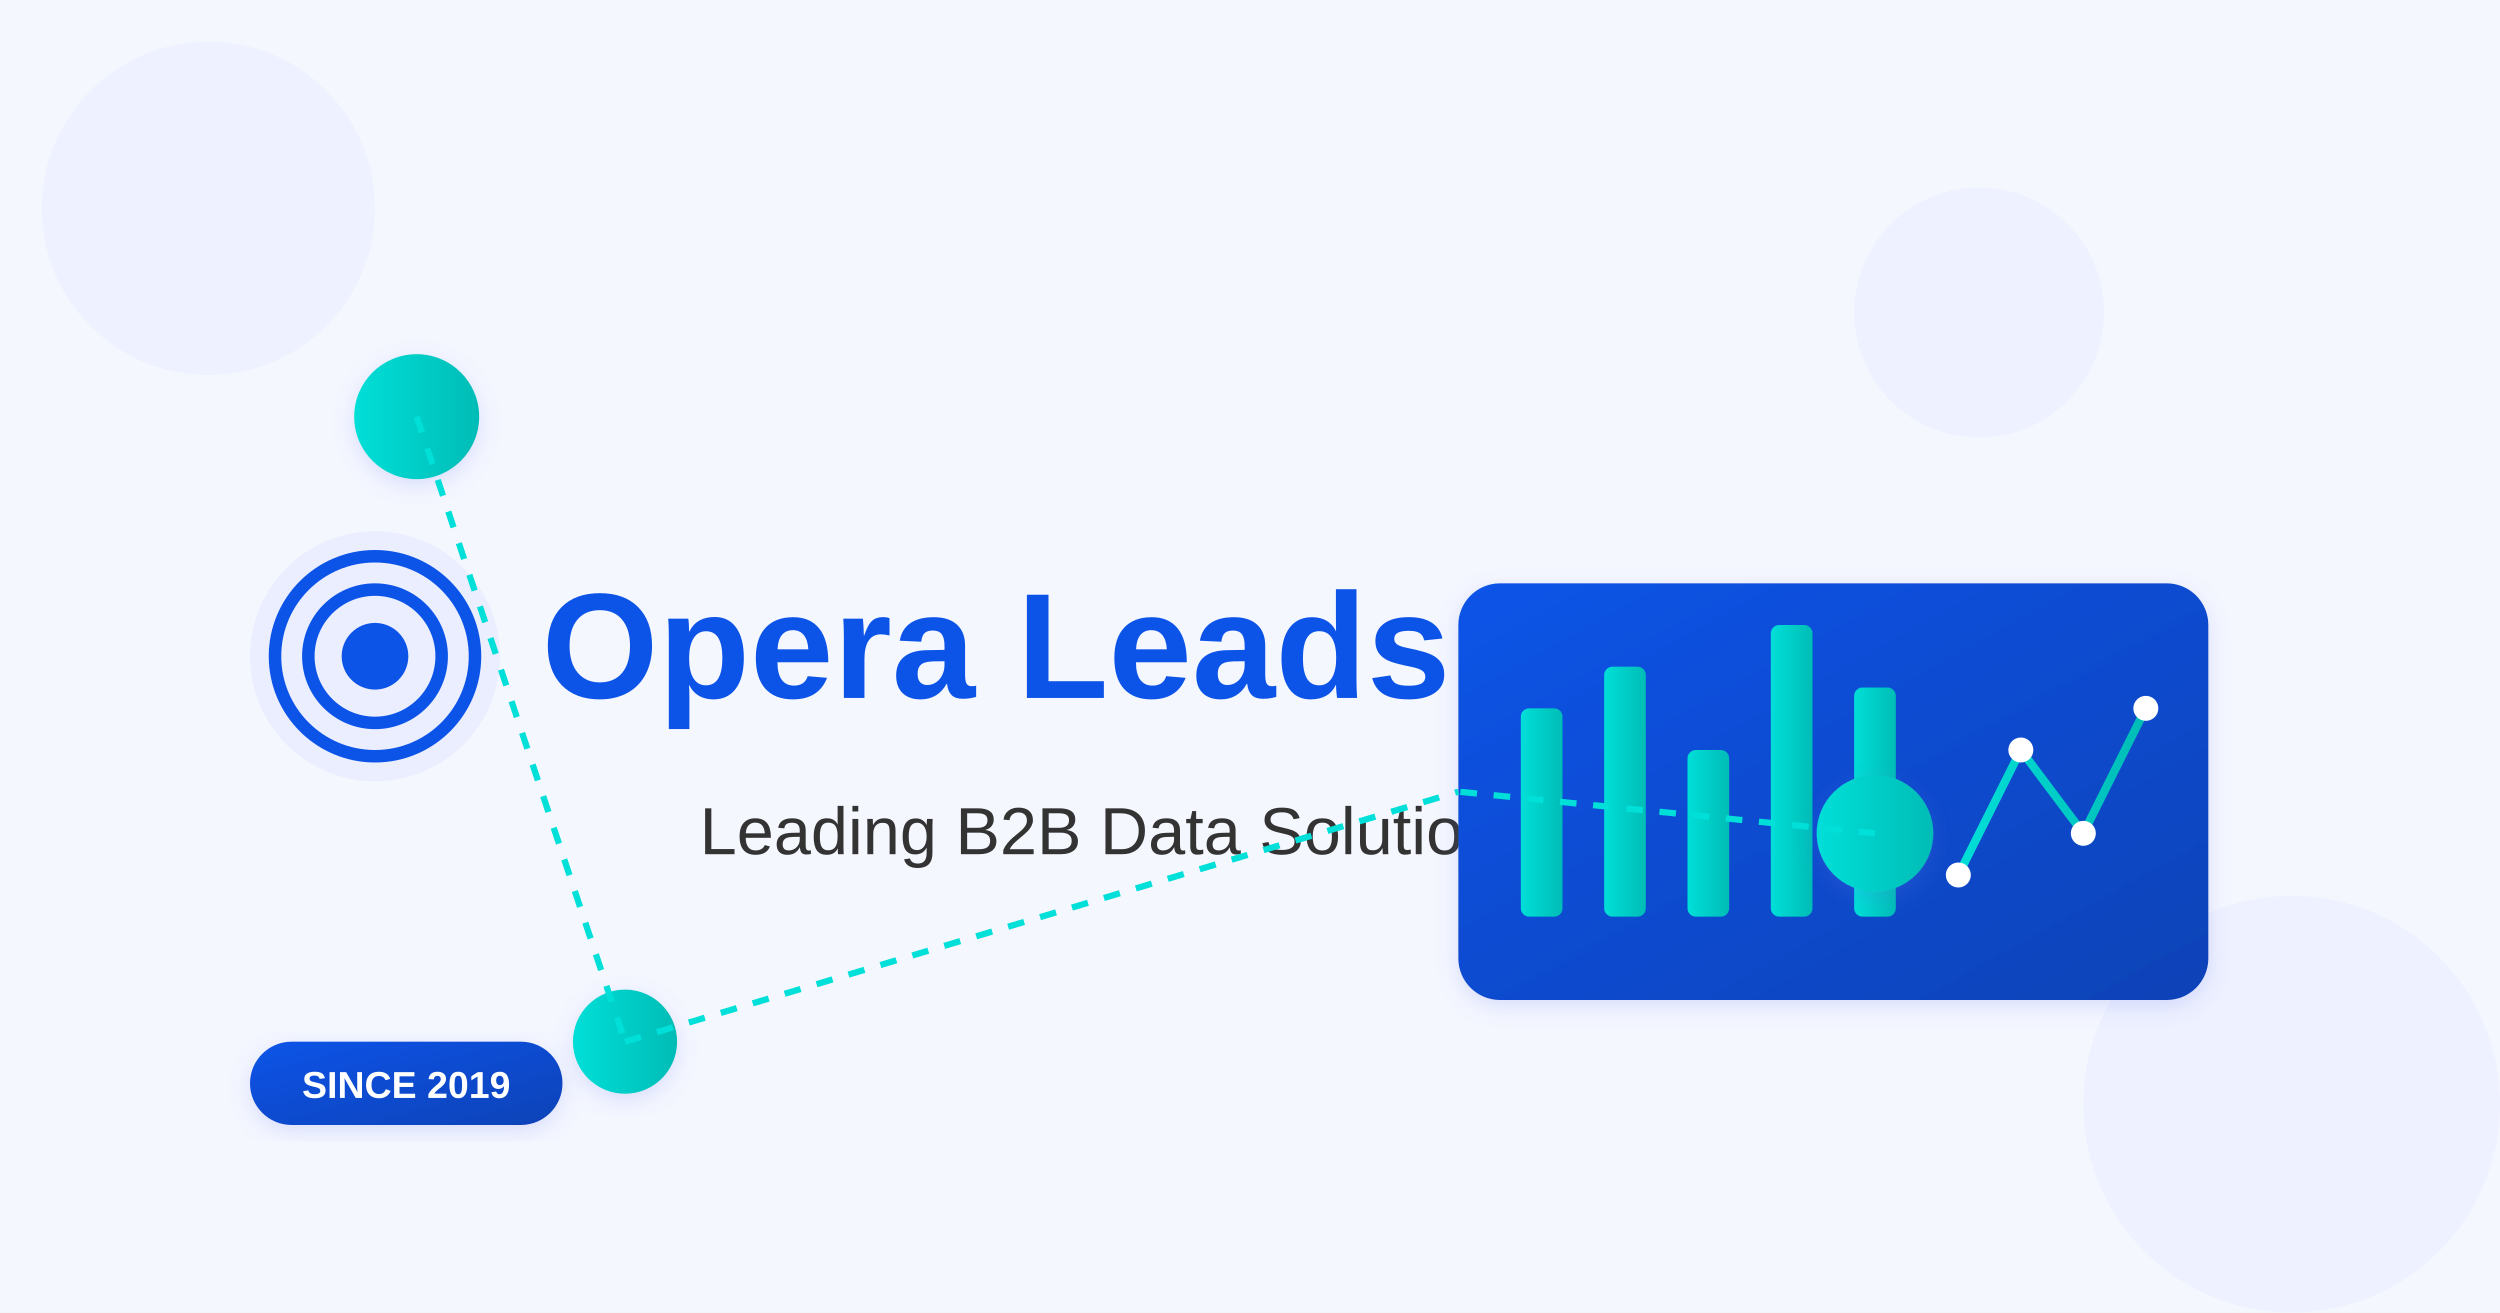
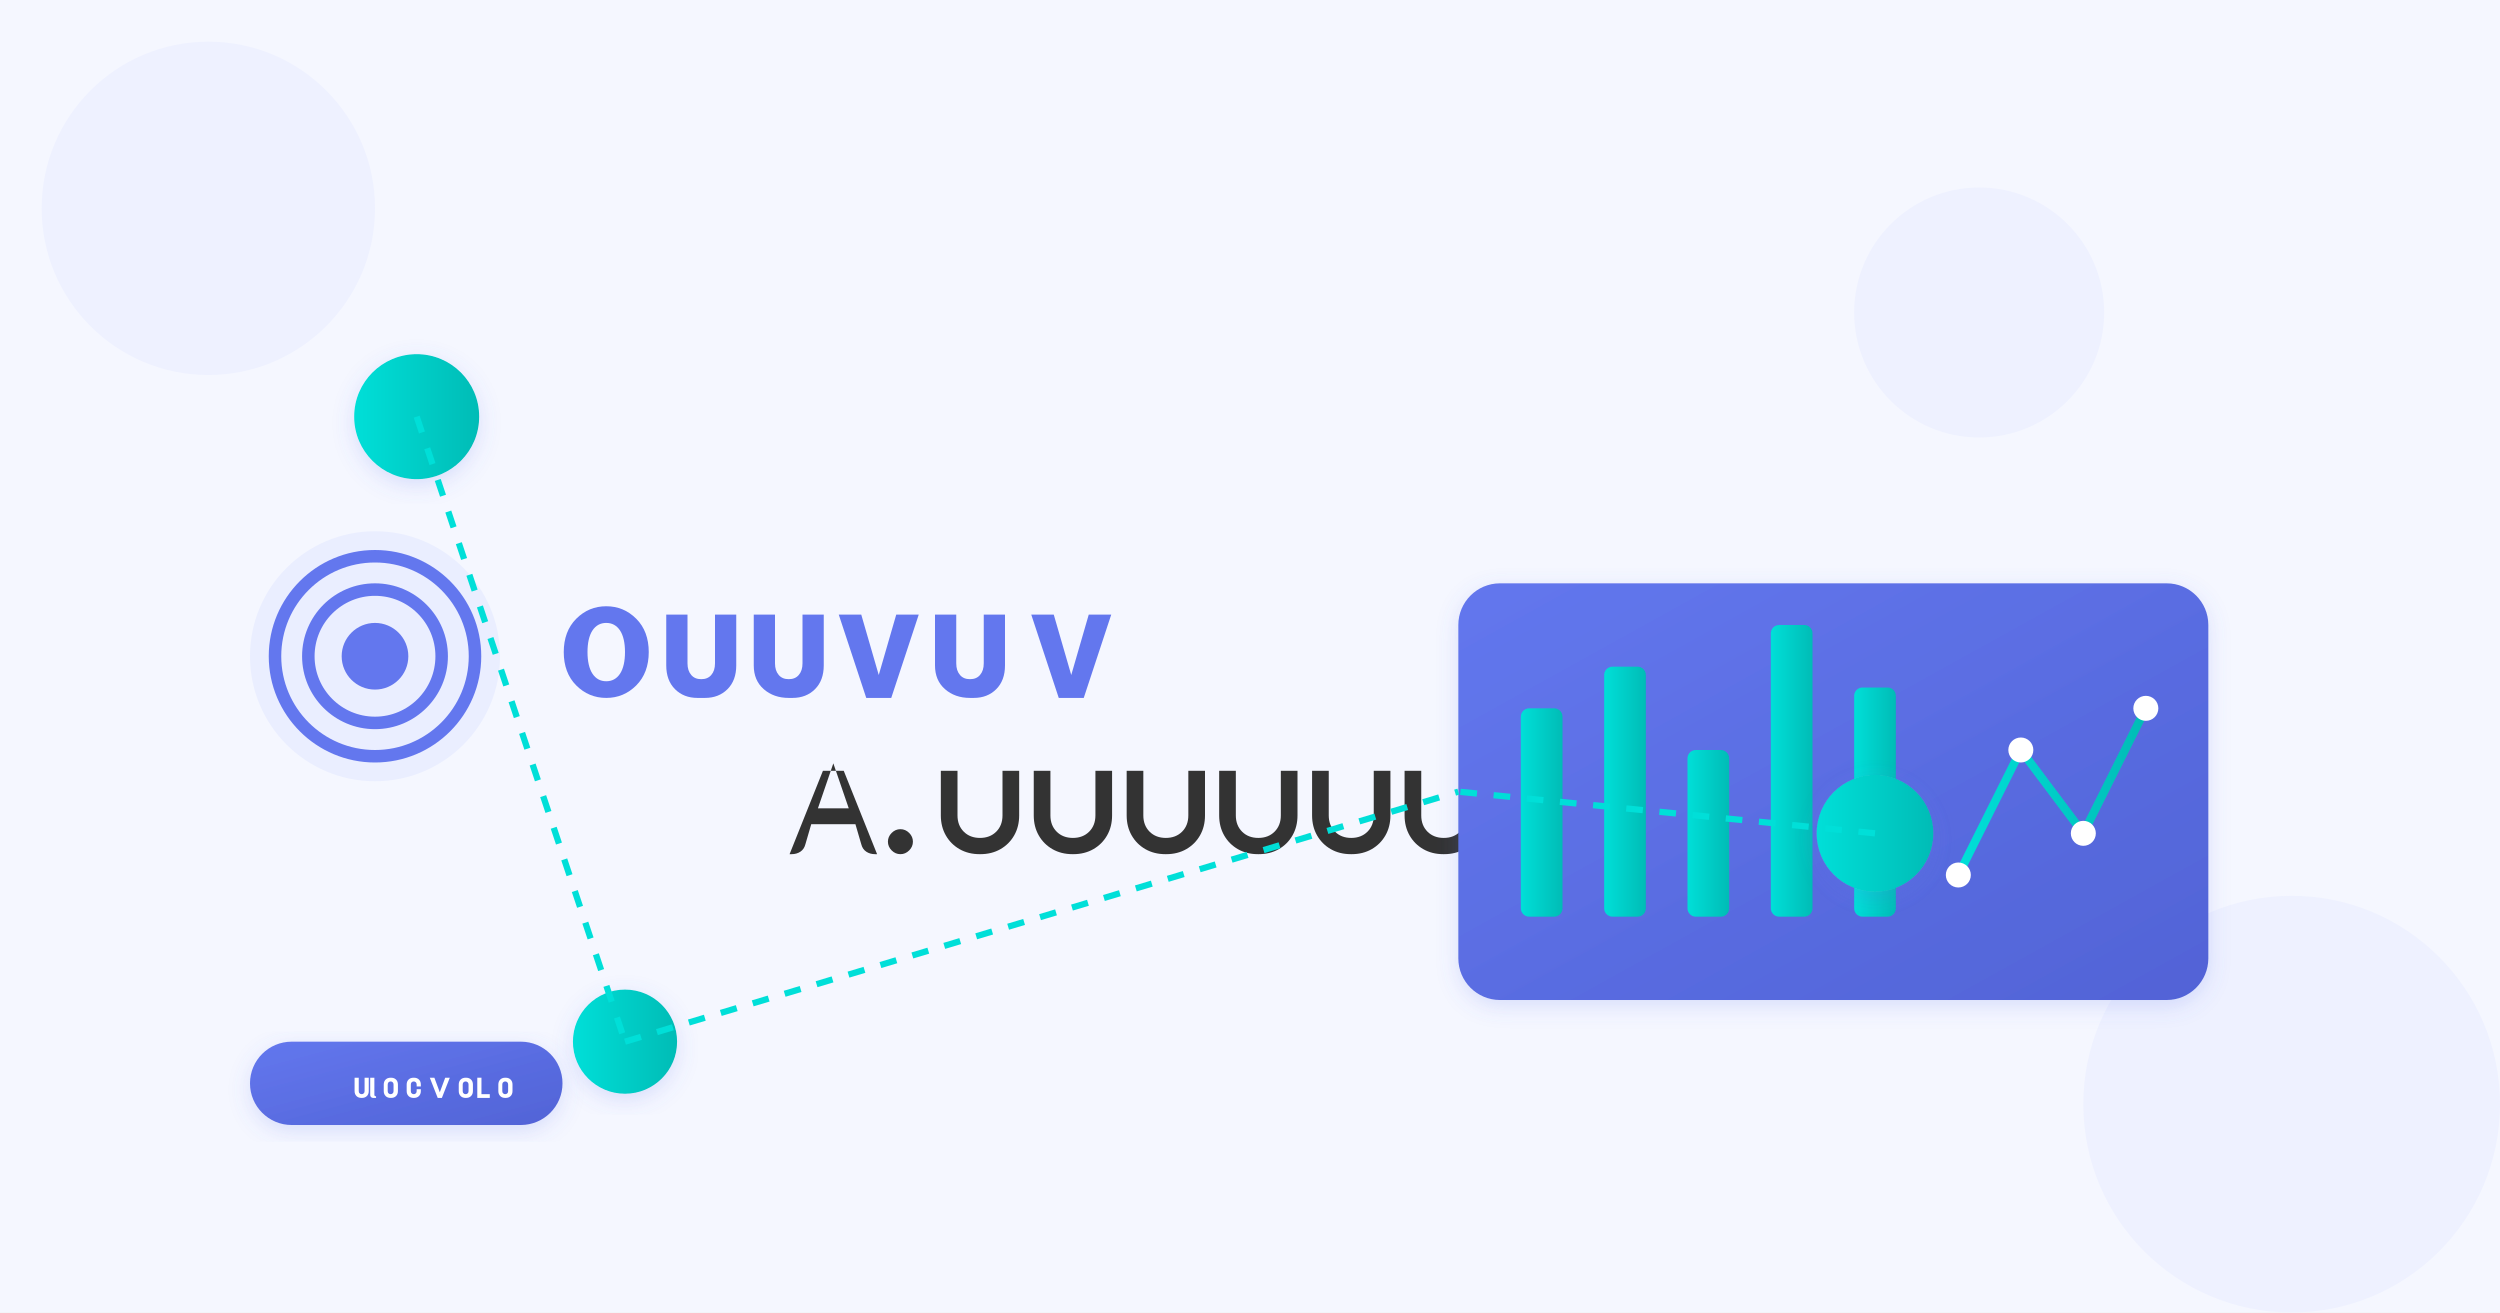
<svg xmlns="http://www.w3.org/2000/svg" width="1200" height="630" viewBox="0 0 1200 630" fill="none">
  <defs>
    <linearGradient id="gradientPurple" x1="0%" y1="0%" x2="100%" y2="100%">
      <stop offset="0%" stop-color="#6377EE" />
      <stop offset="100%" stop-color="#5163D6" />
    </linearGradient>
    <linearGradient id="gradientBlue" x1="0%" y1="0%" x2="100%" y2="100%">
-       <stop offset="0%" stop-color="#0C54E8" />
-       <stop offset="100%" stop-color="#0A42B7" />
+       <stop offset="0%" stop-color="#6377EE" />
+       <stop offset="100%" stop-color="#5163D6" />
    </linearGradient>
    <linearGradient id="gradientTeal" x1="0%" y1="0%" x2="100%" y2="0%">
      <stop offset="0%" stop-color="#00DFD8" />
      <stop offset="100%" stop-color="#00BCB6" />
    </linearGradient>
    <filter id="shadow" x="-20%" y="-20%" width="140%" height="140%">
      <feDropShadow dx="0" dy="3" stdDeviation="5" flood-color="#6377EE" flood-opacity="0.2" />
    </filter>
  </defs>
  <rect width="1200" height="630" fill="#F5F7FF" />
  <circle cx="100" cy="100" r="80" fill="#EEF1FF" />
  <circle cx="1100" cy="530" r="100" fill="#EEF1FF" />
  <circle cx="950" cy="150" r="60" fill="#EEF1FF" />
  <g transform="translate(120, 315)">
    <circle cx="60" cy="0" r="60" fill="#EAEEFF" />
-     <circle cx="60" cy="0" r="48" stroke="#0C54E8" stroke-width="6" />
-     <circle cx="60" cy="0" r="32" stroke="#0C54E8" stroke-width="6" />
-     <circle cx="60" cy="0" r="16" fill="#0C54E8" />
-     <text x="140" y="20" font-family="Arial, sans-serif" font-weight="bold" font-size="72" fill="#0C54E8">Opera Leads</text>
+     <circle cx="60" cy="0" r="48" stroke="#6377EE" stroke-width="6" />
+     <circle cx="60" cy="0" r="32" stroke="#6377EE" stroke-width="6" />
+     <circle cx="60" cy="0" r="16" fill="#6377EE" />
+     <path d="M140 20 L140 20 M171 20C165.4 20 160.6 18 156.6 14C152.6 10 150.6 4.6 150.6 -2C150.6 -8.6 152.6 -14 156.6 -18C160.6 -22 165.4 -24 171 -24C176.6 -24 181.4 -22 185.4 -18C189.4 -14 191.4 -8.6 191.4 -2C191.4 4.6 189.4 10 185.4 14C181.4 18 176.6 20 171 20ZM171 12C173.8 12 176 10.8 177.6 8.4C179.2 6 180 2.4 180 -2C180 -6.4 179.2 -10 177.6 -12.4C176 -14.8 173.8 -16 171 -16C168.2 -16 166 -14.8 164.4 -12.4C162.8 -10 162 -6.4 162 -2C162 2.4 162.8 6 164.4 8.4C166 10.8 168.2 12 171 12Z" fill="#6377EE" />
+     <path d="M214.8 20C210.4 20 206.8 18.6 204 15.8C201.2 13 199.8 9.2 199.8 4.4V-20H210V3.4C210 5.8 210.6 7.6 211.8 9C213 10.4 214.6 11 216.6 11C218.6 11 220.2 10.4 221.4 9C222.6 7.6 223.2 5.8 223.2 3.4V-20H233.4V4.4C233.4 9.2 232 13 229.2 15.8C226.4 18.6 222.8 20 218.4 20H214.8Z" fill="#6377EE" />
+     <path d="M258.6 20C253.8 20 249.8 18.6 246.6 15.8C243.4 13 241.8 9.2 241.8 4.4V-20H252V3.4C252 5.8 252.6 7.6 253.8 9C255 10.4 256.6 11 258.6 11C260.6 11 262.2 10.4 263.4 9C264.6 7.6 265.2 5.8 265.2 3.4V-20H275.4V4.4C275.4 9.2 274 13 271.2 15.8C268.4 18.6 264.8 20 260.4 20H258.6Z" fill="#6377EE" />
+     <path d="M295.8 20L282.6 -20H293.4L301.8 9L310.2 -20H321L307.8 20H295.8Z" fill="#6377EE" />
+     <path d="M345.6 20C340.8 20 336.8 18.6 333.6 15.8C330.4 13 328.8 9.2 328.8 4.4V-20H339V3.4C339 5.8 339.6 7.6 340.8 9C342 10.4 343.6 11 345.6 11C347.6 11 349.2 10.4 350.4 9C351.6 7.6 352.2 5.8 352.2 3.4V-20H362.4V4.4C362.4 9.2 361 13 358.2 15.8C355.4 18.6 351.8 20 347.4 20H345.6Z" fill="#6377EE" />
+     <path d="M388.2 20L375 -20H385.8L394.2 9L402.6 -20H413.4L400.2 20H388.2Z" fill="#6377EE" />
  </g>
-   <text x="600" y="410" text-anchor="middle" font-family="Arial, sans-serif" font-size="32" fill="#333333">Leading B2B Data Solutions Provider</text>
+   <path d="M400 410 L400 410 M420 410C418.4 410 417 409.6 415.8 408.8C414.6 408 413.8 406.8 413.4 405.2L410.6 395.6H389.4L386.6 405.2C386.2 406.8 385.4 408 384.2 408.8C383 409.6 381.6 410 380 410H379L395 370H405L421 410H420ZM392.6 388H407.4L400 366.4L392.6 388Z" fill="#333333" />
+   <path d="M432.2 410C430.6 410 429.2 409.4 428 408.2C426.8 407 426.2 405.6 426.2 404C426.2 402.4 426.8 401 428 399.8C429.2 398.6 430.6 398 432.2 398C433.8 398 435.2 398.6 436.4 399.8C437.6 401 438.2 402.4 438.2 404C438.2 405.6 437.6 407 436.4 408.2C435.2 409.4 433.8 410 432.2 410Z" fill="#333333" />
+   <path d="M470.2 410C466.6 410 463.4 409.2 460.6 407.6C457.8 406 455.6 403.8 454 401C452.4 398.2 451.6 395 451.6 391.4V370H459.6V391.4C459.6 394.6 460.6 397.2 462.6 399.2C464.6 401.2 467.2 402.2 470.4 402.2C473.6 402.2 476.2 401.2 478.2 399.2C480.2 397.2 481.2 394.6 481.2 391.4V370H489.2V391.4C489.2 395 488.4 398.2 486.8 401C485.2 403.8 483 406 480.2 407.6C477.4 409.2 474.2 410 470.6 410H470.2Z" fill="#333333" />
+   <path d="M514.8 410C511.2 410 508 409.2 505.2 407.6C502.4 406 500.2 403.8 498.6 401C497 398.2 496.2 395 496.2 391.4V370H504.2V391.4C504.2 394.6 505.2 397.2 507.2 399.2C509.2 401.2 511.8 402.2 515 402.2C518.2 402.2 520.8 401.2 522.8 399.2C524.8 397.2 525.8 394.6 525.8 391.4V370H533.8V391.4C533.8 395 533 398.2 531.4 401C529.8 403.8 527.6 406 524.8 407.6C522 409.2 518.8 410 515.2 410H514.8Z" fill="#333333" />
+   <path d="M559.4 410C555.8 410 552.6 409.2 549.8 407.6C547 406 544.8 403.8 543.2 401C541.6 398.2 540.8 395 540.8 391.4V370H548.8V391.4C548.8 394.6 549.8 397.2 551.8 399.2C553.8 401.2 556.4 402.2 559.6 402.2C562.8 402.2 565.4 401.2 567.4 399.2C569.4 397.2 570.4 394.6 570.4 391.4V370H578.4V391.4C578.4 395 577.6 398.2 576 401C574.4 403.8 572.2 406 569.4 407.6C566.6 409.2 563.4 410 559.8 410H559.4Z" fill="#333333" />
+   <path d="M603.8 410C600.2 410 597 409.2 594.2 407.6C591.4 406 589.2 403.8 587.6 401C586 398.2 585.2 395 585.2 391.4V370H593.2V391.4C593.2 394.6 594.2 397.2 596.2 399.2C598.2 401.2 600.8 402.2 604 402.2C607.2 402.2 609.8 401.2 611.8 399.2C613.8 397.2 614.8 394.6 614.8 391.4V370H622.8V391.4C622.8 395 622 398.2 620.4 401C618.8 403.8 616.6 406 613.8 407.6C611 409.2 607.8 410 604.2 410H603.8Z" fill="#333333" />
+   <path d="M648.4 410C644.8 410 641.6 409.2 638.8 407.6C636 406 633.8 403.8 632.2 401C630.6 398.2 629.8 395 629.8 391.4V370H637.8V391.4C637.8 394.6 638.8 397.2 640.8 399.2C642.8 401.2 645.4 402.2 648.6 402.2C651.8 402.2 654.4 401.2 656.4 399.2C658.4 397.2 659.4 394.6 659.4 391.4V370H667.4V391.4C667.4 395 666.6 398.2 665 401C663.4 403.8 661.2 406 658.4 407.6C655.6 409.2 652.4 410 648.8 410H648.4Z" fill="#333333" />
+   <path d="M692.8 410C689.2 410 686 409.2 683.2 407.6C680.4 406 678.2 403.8 676.6 401C675 398.2 674.2 395 674.2 391.4V370H682.2V391.4C682.2 394.6 683.2 397.2 685.2 399.2C687.2 401.2 689.8 402.2 693 402.2C696.2 402.2 698.8 401.2 700.8 399.2C702.8 397.2 703.8 394.6 703.8 391.4V370H711.8V391.4C711.8 395 711 398.2 709.4 401C707.8 403.8 705.6 406 702.8 407.6C700 409.2 696.8 410 693.2 410H692.8Z" fill="#333333" />
+   <path d="M737.4 410C733.8 410 730.6 409.2 727.8 407.6C725 406 722.8 403.8 721.2 401C719.6 398.2 718.8 395 718.8 391.4V370H726.8V391.4C726.8 394.6 727.8 397.2 729.8 399.2C731.8 401.2 734.4 402.2 737.6 402.2C740.8 402.2 743.4 401.2 745.4 399.2C747.4 397.2 748.4 394.6 748.4 391.4V370H756.4V391.4C756.4 395 755.6 398.2 754 401C752.4 403.8 750.2 406 747.4 407.6C744.6 409.2 741.4 410 737.8 410H737.4Z" fill="#333333" />
+   <path d="M781.8 410C778.2 410 775 409.2 772.2 407.6C769.4 406 767.2 403.8 765.6 401C764 398.2 763.2 395 763.2 391.4V370H771.2V391.4C771.2 394.6 772.2 397.2 774.2 399.2C776.2 401.2 778.8 402.2 782 402.2C785.2 402.2 787.8 401.2 789.8 399.2C791.8 397.2 792.8 394.6 792.8 391.4V370H800.8V391.4C800.8 395 800 398.2 798.4 401C796.8 403.8 794.6 406 791.8 407.6C789 409.2 785.8 410 782.2 410H781.8Z" fill="#333333" />
  <g filter="url(#shadow)" transform="translate(700, 280)">
    <rect width="360" height="200" rx="20" fill="url(#gradientBlue)" />
    <rect x="30" y="60" width="20" height="100" rx="4" fill="url(#gradientTeal)" />
    <rect x="70" y="40" width="20" height="120" rx="4" fill="url(#gradientTeal)" />
    <rect x="110" y="80" width="20" height="80" rx="4" fill="url(#gradientTeal)" />
    <rect x="150" y="20" width="20" height="140" rx="4" fill="url(#gradientTeal)" />
    <rect x="190" y="50" width="20" height="110" rx="4" fill="url(#gradientTeal)" />
    <path d="M240 140 L270 80 L300 120 L330 60" stroke="url(#gradientTeal)" stroke-width="4" stroke-linecap="round" />
    <circle cx="240" cy="140" r="6" fill="white" />
    <circle cx="270" cy="80" r="6" fill="white" />
    <circle cx="300" cy="120" r="6" fill="white" />
    <circle cx="330" cy="60" r="6" fill="white" />
  </g>
  <circle cx="200" cy="200" r="30" fill="url(#gradientTeal)" filter="url(#shadow)" />
  <circle cx="300" cy="500" r="25" fill="url(#gradientTeal)" filter="url(#shadow)" />
  <circle cx="900" cy="400" r="28" fill="url(#gradientTeal)" filter="url(#shadow)" />
  <path d="M200 200 L300 500" stroke="#00DFD8" stroke-width="3" stroke-dasharray="8 8" />
  <path d="M300 500 L700 380" stroke="#00DFD8" stroke-width="3" stroke-dasharray="8 8" />
  <path d="M900 400 L700 380" stroke="#00DFD8" stroke-width="3" stroke-dasharray="8 8" />
  <g filter="url(#shadow)" transform="translate(120, 500)">
    <rect width="150" height="40" rx="20" fill="url(#gradientBlue)" />
-     <text x="75" y="27" text-anchor="middle" font-family="Arial, sans-serif" font-weight="bold" font-size="18" fill="white">SINCE 2019</text>
+     <path d="M45 27 L45 27 M53.5 27C52.5 27 51.7 26.7 51.1 26.1C50.5 25.5 50.2 24.7 50.2 23.7V17.3H52.2V23.7C52.2 24.1 52.3 24.5 52.6 24.8C52.9 25.1 53.2 25.2 53.6 25.2C54 25.2 54.3 25.1 54.6 24.8C54.9 24.5 55 24.1 55 23.7V17.3H57V23.7C57 24.7 56.7 25.5 56.1 26.1C55.5 26.7 54.7 27 53.7 27H53.5Z" fill="white" />
+     <path d="M59.1 27C58.7 27 58.4 26.9 58.1 26.6C57.8 26.3 57.7 26 57.7 25.6V17.3H59.7V25.6C59.7 25.8 59.8 25.9 59.9 26C60 26.1 60.1 26.2 60.3 26.2H60.5V27H59.1Z" fill="white" />
+     <path d="M67.5 27C66.5 27 65.7 26.7 65.1 26.1C64.5 25.5 64.2 24.7 64.2 23.7V20.6C64.2 19.6 64.5 18.8 65.1 18.2C65.7 17.6 66.5 17.3 67.5 17.3H67.7C68.7 17.3 69.5 17.6 70.1 18.2C70.7 18.8 71 19.6 71 20.6V23.7C71 24.7 70.7 25.5 70.1 26.1C69.5 26.7 68.7 27 67.7 27H67.5ZM67.5 25.2C67.9 25.2 68.2 25.1 68.5 24.8C68.8 24.5 68.9 24.1 68.9 23.7V20.6C68.9 20.2 68.8 19.8 68.5 19.5C68.2 19.2 67.9 19.1 67.5 19.1C67.1 19.1 66.8 19.2 66.5 19.5C66.2 19.8 66.1 20.2 66.1 20.6V23.7C66.1 24.1 66.2 24.5 66.5 24.8C66.8 25.1 67.1 25.2 67.5 25.2Z" fill="white" />
+     <path d="M78.5 27C77.5 27 76.7 26.7 76.1 26.1C75.5 25.5 75.2 24.7 75.2 23.7V20.6C75.2 19.6 75.5 18.8 76.1 18.2C76.7 17.6 77.5 17.3 78.5 17.3H78.7C79.7 17.3 80.5 17.6 81.1 18.2C81.7 18.8 82 19.6 82 20.6V21.5H80V20.6C80 20.2 79.9 19.8 79.6 19.5C79.3 19.2 79 19.1 78.6 19.1C78.2 19.1 77.9 19.2 77.6 19.5C77.3 19.8 77.2 20.2 77.2 20.6V23.7C77.2 24.1 77.3 24.5 77.6 24.8C77.9 25.1 78.2 25.2 78.6 25.2C79 25.2 79.3 25.1 79.6 24.8C79.9 24.5 80 24.1 80 23.7V22.8H82V23.7C82 24.7 81.7 25.5 81.1 26.1C80.5 26.7 79.7 27 78.7 27H78.5Z" fill="white" />
+     <path d="M90.1 27L86.3 17.3H88.5L91.1 24.3L93.7 17.3H95.9L92.1 27H90.1Z" fill="white" />
+     <path d="M103.5 27C102.5 27 101.7 26.7 101.1 26.1C100.5 25.5 100.2 24.7 100.2 23.7V20.6C100.2 19.6 100.5 18.8 101.1 18.2C101.7 17.6 102.5 17.3 103.5 17.3H103.7C104.7 17.3 105.5 17.6 106.1 18.2C106.7 18.8 107 19.6 107 20.6V23.7C107 24.7 106.7 25.5 106.1 26.1C105.5 26.7 104.7 27 103.7 27H103.5ZM103.5 25.2C103.9 25.2 104.2 25.1 104.5 24.8C104.8 24.5 104.9 24.1 104.9 23.7V20.6C104.9 20.2 104.8 19.8 104.5 19.5C104.2 19.2 103.9 19.1 103.5 19.1C103.1 19.1 102.8 19.2 102.5 19.5C102.2 19.8 102.1 20.2 102.1 20.6V23.7C102.1 24.1 102.2 24.5 102.5 24.8C102.8 25.1 103.1 25.2 103.5 25.2Z" fill="white" />
+     <path d="M109.1 27V17.3H111.1V25.2H115.1V27H109.1Z" fill="white" />
+     <path d="M122.5 27C121.5 27 120.7 26.7 120.1 26.1C119.5 25.5 119.2 24.7 119.2 23.7V20.6C119.2 19.6 119.5 18.8 120.1 18.2C120.7 17.6 121.5 17.3 122.5 17.3H122.7C123.7 17.3 124.5 17.6 125.1 18.2C125.7 18.8 126 19.6 126 20.6V23.7C126 24.7 125.7 25.5 125.1 26.1C124.5 26.7 123.7 27 122.7 27H122.5ZM122.5 25.2C122.9 25.2 123.2 25.1 123.5 24.8C123.8 24.5 123.9 24.1 123.9 23.7V20.6C123.9 20.2 123.8 19.8 123.5 19.5C123.2 19.2 122.9 19.1 122.5 19.1C122.1 19.1 121.8 19.2 121.5 19.5C121.2 19.8 121.1 20.2 121.1 20.6V23.7C121.1 24.1 121.2 24.5 121.5 24.8C121.8 25.1 122.1 25.2 122.5 25.2Z" fill="white" />
  </g>
</svg>
